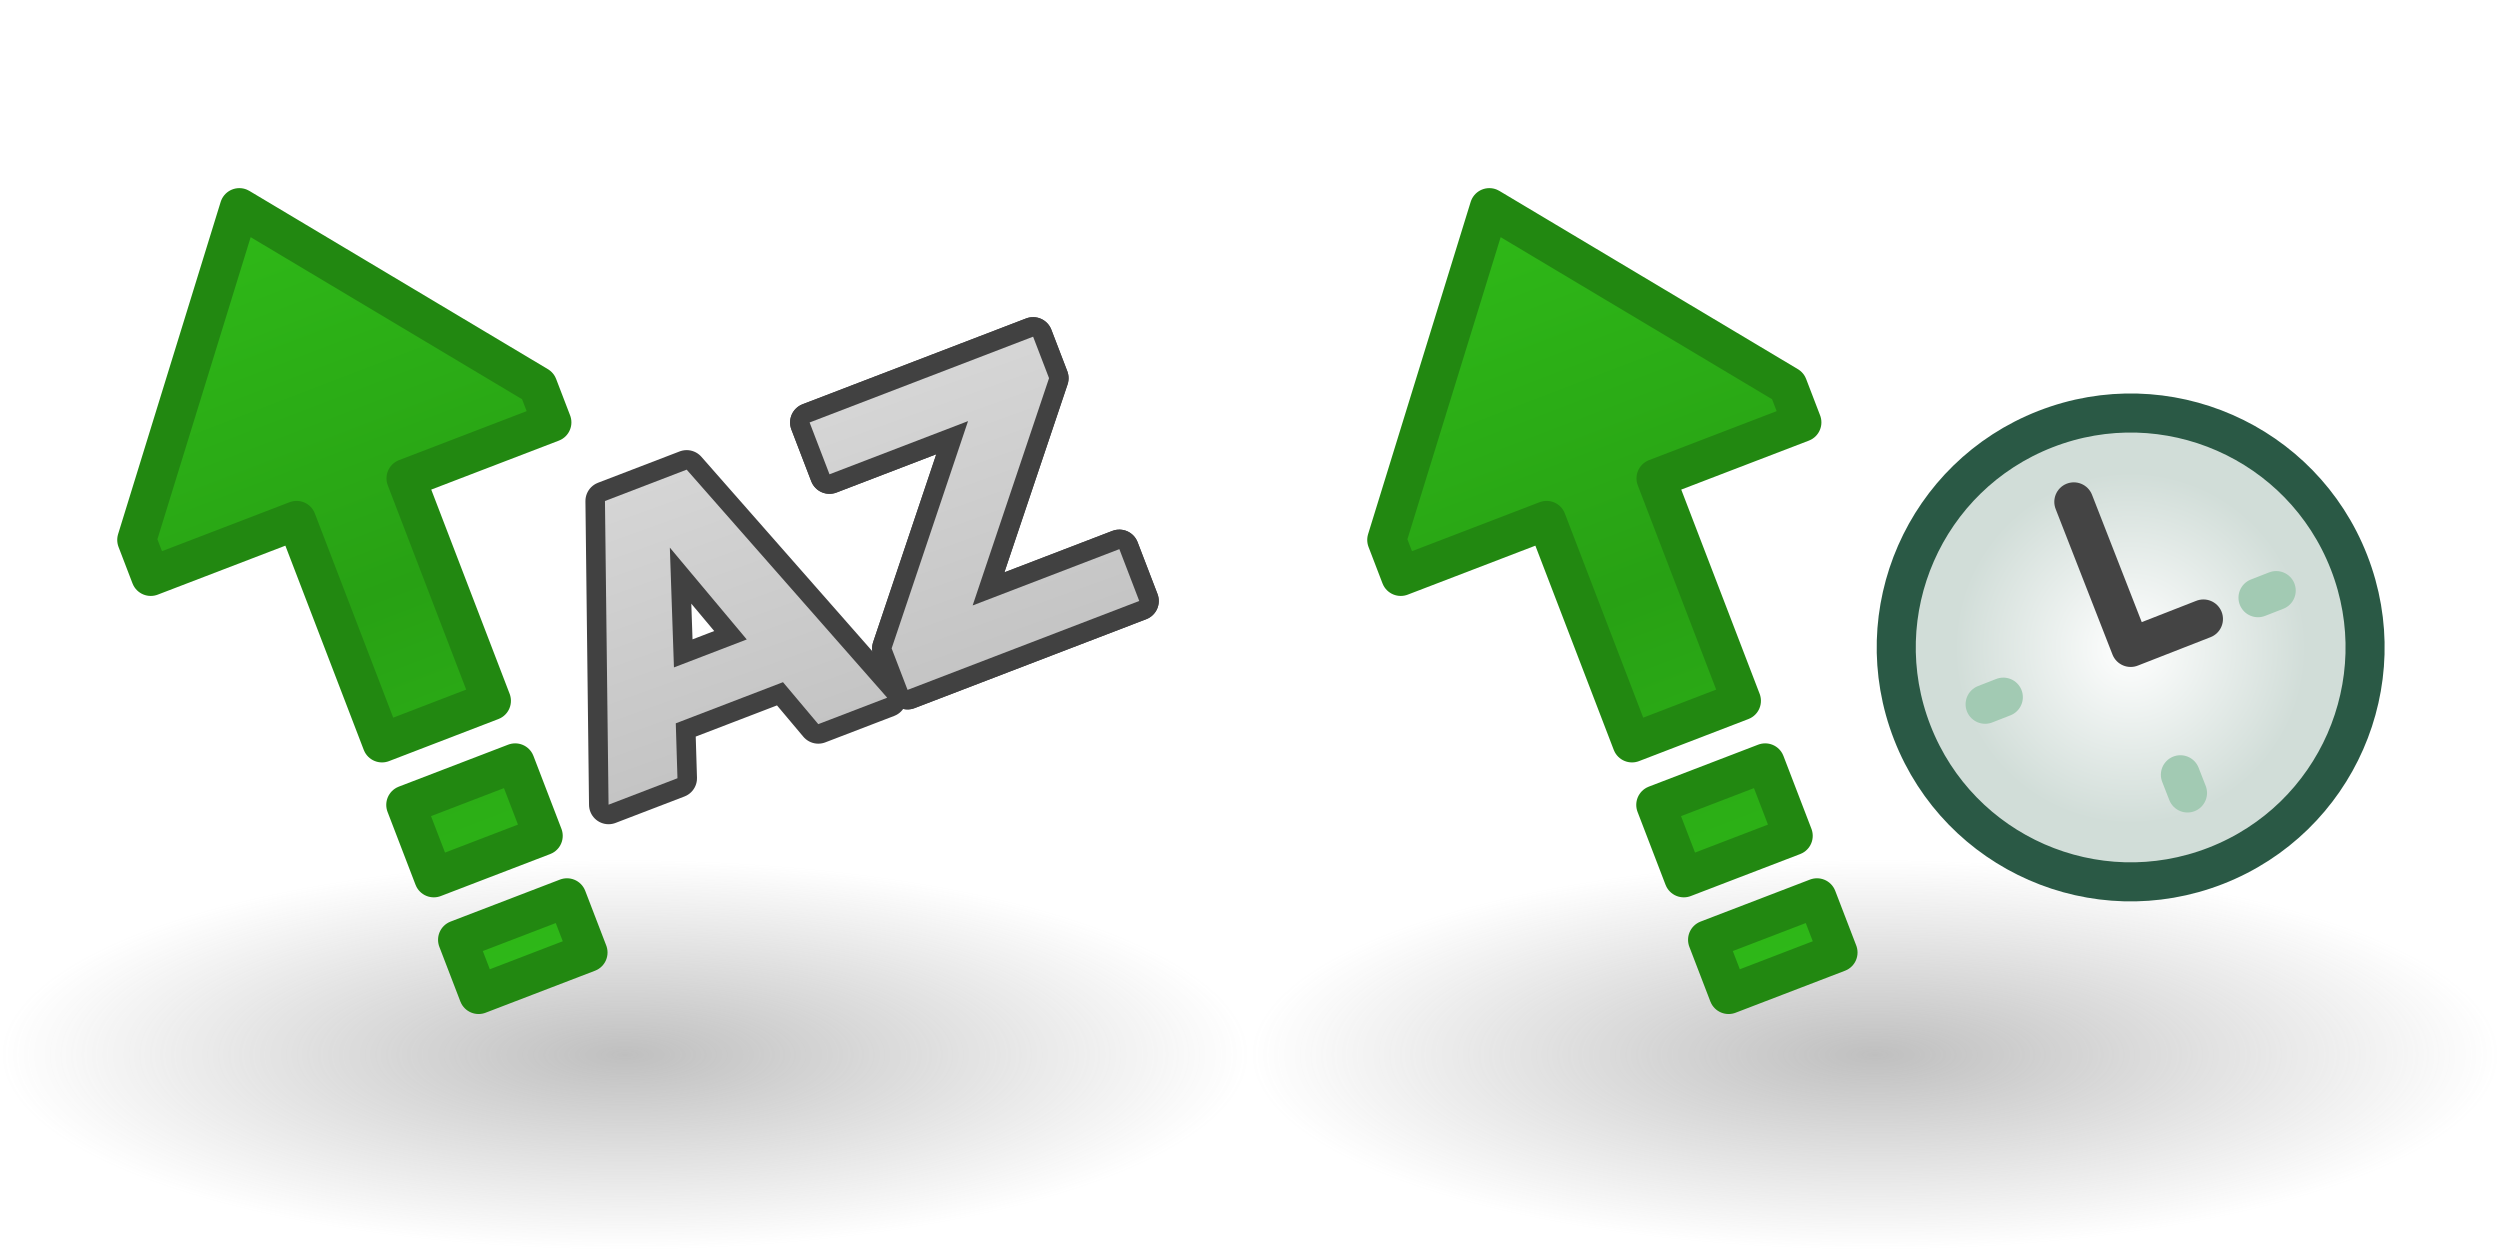
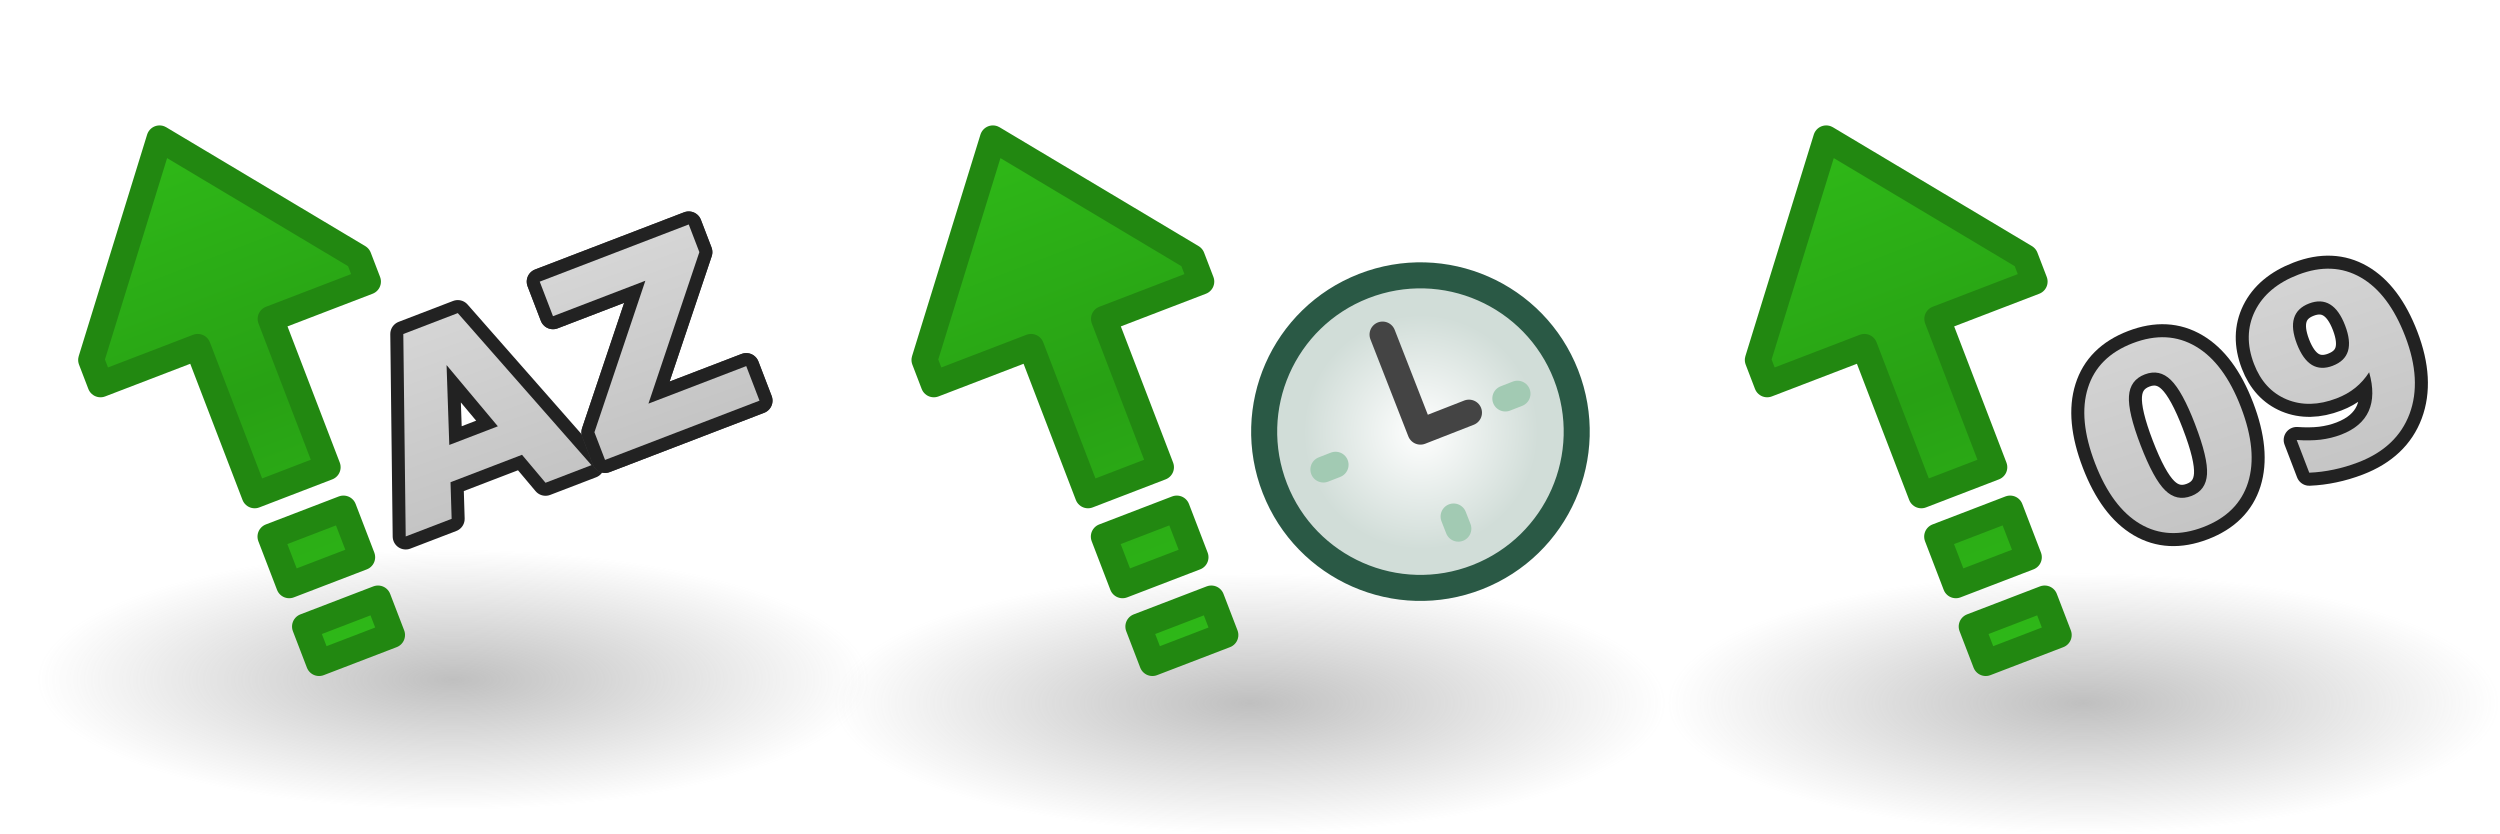
- <svg xmlns="http://www.w3.org/2000/svg" xmlns:xlink="http://www.w3.org/1999/xlink" width="64" height="32" id="svg2" version="1.1">
+ <svg xmlns="http://www.w3.org/2000/svg" xmlns:xlink="http://www.w3.org/1999/xlink" width="96" height="32" id="svg2" version="1.1">
  <defs id="defs4">
    <linearGradient id="linearGradient3801">
      <stop style="stop-color:#d6d6d6;stop-opacity:1;" offset="0" id="stop3803" />
      <stop style="stop-color:#c4c4c4;stop-opacity:1;" offset="1" id="stop3805" />
    </linearGradient>
    <linearGradient id="linearGradient5154">
      <stop style="stop-color:#2fba18;stop-opacity:1" offset="0" id="stop5156" />
      <stop id="stop5162" offset="0.5" style="stop-color:#28a114;stop-opacity:1;" />
      <stop style="stop-color:#2fba18;stop-opacity:1" offset="1" id="stop5158" />
    </linearGradient>
    <linearGradient id="linearGradient3592-9">
      <stop id="stop3594-6" style="stop-color:#777777;stop-opacity:0.467" offset="0" />
      <stop id="stop3596-3" style="stop-color:#777777;stop-opacity:0" offset="1" />
    </linearGradient>
-     <radialGradient r="16" fy="27" fx="16" cy="27" cx="16" gradientTransform="matrix(1,0,0,0.3125,-2.0019274e-4,1038.925)" gradientUnits="userSpaceOnUse" id="radialGradient3383" xlink:href="#linearGradient3592-9" />
    <linearGradient id="linearGradient5676-0">
      <stop id="stop5678-5" style="stop-color:#ffffff;stop-opacity:1" offset="0" />
      <stop id="stop5680-0" style="stop-color:#d1ddd8;stop-opacity:1" offset="1" />
    </linearGradient>
    <radialGradient xlink:href="#linearGradient5676-0" id="radialGradient5732" gradientUnits="userSpaceOnUse" gradientTransform="matrix(0.9315003,-0.3637407,0.3637407,0.9315003,-3410.491,2335.75)" cx="3689" cy="41" fx="3689" fy="41" r="4.5" />
-     <linearGradient xlink:href="#linearGradient5154" id="linearGradient3115" gradientUnits="userSpaceOnUse" gradientTransform="matrix(-0.9335804,0.3583679,-0.3583679,-0.9335804,414.4449,2022.416)" x1="27" y1="1077.362" x2="27" y2="1055.362" />
    <linearGradient xlink:href="#linearGradient3801" id="linearGradient3807" x1="19.908" y1="61.741" x2="19.749" y2="69.549" gradientUnits="userSpaceOnUse" />
    <linearGradient xlink:href="#linearGradient3801" id="linearGradient3831" gradientUnits="userSpaceOnUse" x1="26.825" y1="49.366" x2="26.666" y2="57.175" gradientTransform="matrix(0.9335804,-0.3583679,0.3583679,0.9335804,-13.08762,991.0855)" />
+     <linearGradient xlink:href="#linearGradient5154" id="linearGradient3027" gradientUnits="userSpaceOnUse" gradientTransform="matrix(-0.9335804,0.3583679,-0.3583679,-0.9335804,414.4449,2022.416)" x1="27" y1="1077.362" x2="27" y2="1055.362" />
+     <radialGradient xlink:href="#linearGradient3592-9" id="radialGradient3911" gradientUnits="userSpaceOnUse" gradientTransform="matrix(1,0,0,0.3124997,1.3998,1038.025)" cx="16" cy="27" fx="16" fy="27" r="16" />
+     <linearGradient xlink:href="#linearGradient3801" id="linearGradient3956" gradientUnits="userSpaceOnUse" gradientTransform="matrix(0.9335809,-0.3583677,0.3583681,0.9335799,-2.300039,0.2011584)" x1="-296.571" y1="993.038" x2="-296.996" y2="1002.515" />
+     <linearGradient xlink:href="#linearGradient3801" id="linearGradient3958" gradientUnits="userSpaceOnUse" gradientTransform="matrix(0.9335809,-0.3583677,0.3583681,0.9335799,-2.300039,0.2011584)" x1="-296.571" y1="993.038" x2="-296.996" y2="1002.515" />
  </defs>
  <g id="layer1" transform="translate(0,-1020.362)">
-     <path style="font-size:10px;font-style:normal;font-weight:bold;line-height:125%;letter-spacing:0px;word-spacing:0px;fill:none;stroke:#414141;stroke-width:1;stroke-linecap:round;stroke-linejoin:round;stroke-opacity:1;font-family:Sans;-inkscape-font-specification:Sans Bold" d="m 20.044,1037.826 -2.744,1.053 0.043,1.406 -1.764,0.677 -0.092,-7.774 2.092,-0.803 5.133,5.838 -1.764,0.677 -0.904,-1.075 m -2.791,-0.377 1.864,-0.716 -1.969,-2.351 0.105,3.067" id="path3799" />
+     <path style="font-size:10px;font-style:normal;font-weight:bold;line-height:125%;letter-spacing:0px;word-spacing:0px;fill:none;stroke:#222222;stroke-width:1;stroke-linecap:round;stroke-linejoin:round;stroke-opacity:1;font-family:Sans;-inkscape-font-specification:Sans Bold" d="m 20.044,1037.826 -2.744,1.053 0.043,1.406 -1.764,0.677 -0.092,-7.774 2.092,-0.803 5.133,5.838 -1.764,0.677 -0.904,-1.075 m -2.791,-0.377 1.864,-0.716 -1.969,-2.351 0.105,3.067" id="path3799" />
    <path id="path5747" d="m 20.044,1037.826 -2.744,1.053 0.043,1.406 -1.764,0.677 -0.092,-7.774 2.092,-0.803 5.133,5.838 -1.764,0.677 -0.904,-1.075 m -2.791,-0.377 1.864,-0.716 -1.969,-2.351 0.105,3.067" style="font-size:10px;font-style:normal;font-weight:bold;line-height:125%;letter-spacing:0px;word-spacing:0px;fill:url(#linearGradient3831);fill-opacity:1;stroke:none;font-family:Sans;-inkscape-font-specification:Sans Bold" />
-     <g id="g3793" style="font-size:10px;font-style:normal;font-weight:bold;line-height:125%;letter-spacing:0px;word-spacing:0px;fill:none;fill-opacity:1;stroke:#414141;font-family:Sans;-inkscape-font-specification:Sans Bold;stroke-opacity:1;stroke-linecap:round;stroke-linejoin:round" transform="matrix(0.9335804,-0.3583679,0.3583679,0.9335804,-11.0647,977.0542)">
-       <path id="path3795" d="m 10.284,61.921 6.128,0 0,1.138 -3.911,4.731 4.023,0 0,1.421 -6.353,0 0,-1.138 3.911,-4.731 -3.799,0 0,-1.421" style="fill:none;fill-opacity:1;stroke:#414141;stroke-opacity:1;stroke-linecap:round;stroke-linejoin:round" />
-       <path style="fill:none;stroke:#414141;stroke-opacity:1;stroke-linecap:round;stroke-linejoin:round" d="m 10.284,61.921 6.128,0 0,1.138 -3.911,4.731 4.023,0 0,1.421 -6.353,0 0,-1.138 3.911,-4.731 -3.799,0 0,-1.421" id="path3797" />
+     <g id="g3793" style="font-size:10px;font-style:normal;font-weight:bold;line-height:125%;letter-spacing:0px;word-spacing:0px;fill:none;stroke:#414141;stroke-linecap:round;stroke-linejoin:round;stroke-opacity:1;font-family:Sans;-inkscape-font-specification:Sans Bold" transform="matrix(0.9335804,-0.3583679,0.3583679,0.9335804,-11.0647,977.0542)">
+       <path id="path3795" d="m 10.284,61.921 6.128,0 0,1.138 -3.911,4.731 4.023,0 0,1.421 -6.353,0 0,-1.138 3.911,-4.731 -3.799,0 0,-1.421" style="fill:none;stroke:#414141;stroke-linecap:round;stroke-linejoin:round;stroke-opacity:1" />
+       <path style="fill:none;stroke:#222222;stroke-linecap:round;stroke-linejoin:round;stroke-opacity:1" d="m 10.284,61.921 6.128,0 0,1.138 -3.911,4.731 4.023,0 0,1.421 -6.353,0 0,-1.138 3.911,-4.731 -3.799,0 0,-1.421" id="path3797" />
    </g>
-     <rect width="32" height="10" x="0" y="1042.362" id="use5574" style="fill:url(#radialGradient3383);fill-opacity:1;fill-rule:evenodd;stroke:none" />
-     <path id="path5287" d="m 14.515,1043.346 0.538,1.4 -2.801,1.075 -0.538,-1.4 z m -1.326,-3.454 0.717,1.867 -2.801,1.075 -0.717,-1.867 z m -3.41,-0.512 -2.186,-5.695 -3.734,1.433 -0.358,-0.934 2.626,-8.506 7.643,4.564 0.358,0.933 -3.734,1.433 2.186,5.695 z" style="fill:url(#linearGradient3115);fill-opacity:1;stroke:#228811;stroke-width:1px;stroke-linecap:butt;stroke-linejoin:round;stroke-opacity:1" />
-     <use x="0" y="0" xlink:href="#use5574" id="use5331" transform="translate(32,0)" width="64" height="32" />
+     <rect width="32" height="10" x="1.4" y="1041.462" id="use5574" style="fill:url(#radialGradient3911);fill-opacity:1;fill-rule:evenodd;stroke:none" />
+     <path id="path5287" d="m 14.515,1043.346 0.538,1.4 -2.801,1.075 -0.538,-1.4 z m -1.326,-3.454 0.717,1.867 -2.801,1.075 -0.717,-1.867 z m -3.41,-0.512 -2.186,-5.695 -3.734,1.433 -0.358,-0.934 2.626,-8.506 7.643,4.564 0.358,0.933 -3.734,1.433 2.186,5.695 z" style="fill:url(#linearGradient3027);fill-opacity:1;stroke:#228811;stroke-width:1px;stroke-linecap:butt;stroke-linejoin:round;stroke-opacity:1" />
+     <use x="0" y="0" xlink:href="#use5574" id="use5331" transform="matrix(1,0,0,1.000001,30.6,0.8988413)" width="64" height="32" />
    <use x="0" y="0" xlink:href="#path5287" id="use5333" transform="translate(32,0)" width="64" height="32" />
    <g id="g5725" transform="translate(13.81803,4.834015)">
      <path style="fill:url(#radialGradient5732);fill-opacity:1;stroke:#2a5945;stroke-width:1;stroke-linecap:round;stroke-linejoin:round;stroke-opacity:1" id="path10552" d="m 46.316,1029.92 a 6,6 0 0 1 -11.178,4.365 6,6 0 1 1 11.178,-4.365 z" />
      <path style="fill:none;stroke:#444444;stroke-width:1px;stroke-linecap:round;stroke-linejoin:round;stroke-opacity:1" id="path10554" d="m 39.272,1028.376 1.455,3.726 1.863,-0.728" />
      <path style="fill:none;stroke:#a2cab3;stroke-width:1px;stroke-linecap:round;stroke-linejoin:round;stroke-opacity:1" id="path10556" d="m 37.001,1033.557 0.466,-0.182" />
      <path style="fill:none;stroke:#a2cab3;stroke-width:1px;stroke-linecap:round;stroke-linejoin:round;stroke-opacity:1" id="path10558" d="m 43.987,1030.829 0.466,-0.182" />
      <path style="fill:none;stroke:#a2cab3;stroke-width:1px;stroke-linecap:round;stroke-linejoin:round;stroke-opacity:1" id="path10560" d="M 42.182,1035.828 42,1035.362" />
    </g>
    <text xml:space="preserve" style="font-size:40px;font-style:normal;font-weight:normal;line-height:125%;letter-spacing:0px;word-spacing:0px;fill:#000000;fill-opacity:1;stroke:none;font-family:Sans" x="1.375" y="40.25" id="text5734" transform="translate(0,1020.362)">
      <tspan id="tspan5736" x="1.375" y="40.25" />
    </text>
    <g transform="matrix(0.9335804,-0.3583679,0.3583679,0.9335804,-11.0647,977.0542)" style="font-size:10px;font-style:normal;font-weight:bold;line-height:125%;letter-spacing:0px;word-spacing:0px;fill:#000000;fill-opacity:1;stroke:none;font-family:Sans;-inkscape-font-specification:Sans Bold" id="text5742">
      <path style="fill:url(#linearGradient3807);fill-opacity:1" d="m 10.284,61.921 6.128,0 0,1.138 -3.911,4.731 4.023,0 0,1.421 -6.353,0 0,-1.138 3.911,-4.731 -3.799,0 0,-1.421" id="path5750" />
      <path id="path3781" d="m 10.284,61.921 6.128,0 0,1.138 -3.911,4.731 4.023,0 0,1.421 -6.353,0 0,-1.138 3.911,-4.731 -3.799,0 0,-1.421" style="fill:none" />
    </g>
+     <use x="0" y="0" xlink:href="#use5574" id="use3021" transform="matrix(1,0,0,1.000001,62.6,0.8988413)" width="64" height="32" />
+     <use x="0" y="0" xlink:href="#path5287" id="use3023" transform="translate(64,0)" width="64" height="32" />
+     <g id="g3948" transform="translate(1.785e-4,0.09952689)">
+       <path d="m 84.293,1036.559 c -0.327,-0.851 -0.637,-1.419 -0.931,-1.703 -0.292,-0.289 -0.627,-0.361 -1.004,-0.216 -0.377,0.145 -0.579,0.423 -0.606,0.834 -0.028,0.408 0.121,1.038 0.448,1.889 0.33,0.86 0.643,1.435 0.94,1.726 0.296,0.291 0.633,0.364 1.01,0.219 0.374,-0.143 0.574,-0.422 0.599,-0.837 0.026,-0.414 -0.126,-1.052 -0.457,-1.912 m 1.76,-0.66 c 0.433,1.127 0.524,2.091 0.273,2.892 -0.252,0.797 -0.824,1.368 -1.718,1.711 -0.897,0.344 -1.705,0.304 -2.426,-0.12 -0.722,-0.427 -1.299,-1.205 -1.732,-2.332 -0.434,-1.131 -0.525,-2.095 -0.273,-2.892 0.251,-0.8 0.824,-1.373 1.721,-1.717 0.893,-0.343 1.701,-0.301 2.423,0.126 0.721,0.424 1.298,1.202 1.732,2.332" style="font-size:10px;font-style:normal;font-weight:bold;line-height:125%;letter-spacing:0px;word-spacing:0px;fill:#000000;fill-opacity:1;stroke:#222222;stroke-width:1;stroke-opacity:1;font-family:Sans;-inkscape-font-specification:Sans Bold" id="path3930" />
+       <path d="m 84.293,1036.559 c -0.327,-0.851 -0.637,-1.419 -0.931,-1.703 -0.292,-0.289 -0.627,-0.361 -1.004,-0.216 -0.377,0.145 -0.579,0.423 -0.606,0.834 -0.028,0.408 0.121,1.038 0.448,1.889 0.33,0.86 0.643,1.435 0.94,1.726 0.296,0.291 0.633,0.364 1.01,0.219 0.374,-0.143 0.574,-0.422 0.599,-0.837 0.026,-0.414 -0.126,-1.052 -0.457,-1.912 m 1.76,-0.66 c 0.433,1.127 0.524,2.091 0.273,2.892 -0.252,0.797 -0.824,1.368 -1.718,1.711 -0.897,0.344 -1.705,0.304 -2.426,-0.12 -0.722,-0.427 -1.299,-1.204 -1.732,-2.332 -0.434,-1.131 -0.525,-2.095 -0.273,-2.892 0.251,-0.8 0.824,-1.373 1.721,-1.717 0.893,-0.343 1.701,-0.301 2.423,0.126 0.721,0.424 1.298,1.202 1.732,2.332" style="font-size:10px;font-style:normal;font-weight:bold;line-height:125%;letter-spacing:0px;word-spacing:0px;fill:url(#linearGradient3956);fill-opacity:1;stroke:none;font-family:Sans;-inkscape-font-specification:Sans Bold" id="path3920" />
+     </g>
+     <g id="g3952" transform="translate(2.3377e-4,-0.1004731)">
+       <path d="m 88.193,1037.358 c 0.33,0.023 0.635,0.02 0.916,-0.012 0.28,-0.034 0.544,-0.099 0.793,-0.195 0.523,-0.201 0.875,-0.501 1.055,-0.902 0.18,-0.404 0.186,-0.901 0.018,-1.492 -0.148,0.231 -0.325,0.43 -0.53,0.596 -0.205,0.166 -0.444,0.301 -0.718,0.406 -0.696,0.267 -1.336,0.281 -1.919,0.041 -0.582,-0.244 -1,-0.697 -1.254,-1.36 -0.281,-0.732 -0.269,-1.41 0.036,-2.033 0.308,-0.624 0.862,-1.089 1.661,-1.396 0.887,-0.341 1.689,-0.305 2.405,0.107 0.716,0.412 1.284,1.165 1.704,2.259 0.432,1.125 0.487,2.118 0.166,2.98 -0.322,0.86 -0.979,1.479 -1.969,1.86 -0.319,0.122 -0.634,0.215 -0.944,0.279 -0.309,0.066 -0.622,0.106 -0.938,0.119 z m 1.39,-2.85 c 0.307,-0.118 0.5,-0.305 0.579,-0.562 0.078,-0.26 0.041,-0.589 -0.112,-0.987 -0.152,-0.395 -0.343,-0.663 -0.575,-0.804 -0.232,-0.141 -0.501,-0.153 -0.808,-0.035 -0.307,0.118 -0.499,0.307 -0.577,0.567 -0.078,0.26 -0.041,0.588 0.11,0.983 0.153,0.398 0.345,0.668 0.577,0.809 0.231,0.138 0.5,0.148 0.807,0.03" style="font-size:10px;font-style:normal;font-weight:bold;line-height:125%;letter-spacing:0px;word-spacing:0px;fill:#000000;fill-opacity:1;stroke:#222222;stroke-width:1;stroke-linecap:round;stroke-linejoin:round;stroke-miterlimit:4;stroke-opacity:1;stroke-dasharray:none;font-family:Sans;-inkscape-font-specification:Sans Bold" id="path3932" />
+       <path d="m 88.676,1038.616 -0.483,-1.258 c 0.33,0.023 0.635,0.02 0.916,-0.012 0.28,-0.035 0.544,-0.099 0.793,-0.195 0.523,-0.201 0.874,-0.501 1.055,-0.902 0.18,-0.404 0.186,-0.901 0.018,-1.492 -0.148,0.231 -0.325,0.43 -0.53,0.596 -0.205,0.166 -0.444,0.301 -0.718,0.406 -0.696,0.267 -1.336,0.281 -1.919,0.041 -0.582,-0.244 -1,-0.697 -1.254,-1.36 -0.281,-0.732 -0.269,-1.41 0.036,-2.033 0.308,-0.624 0.862,-1.089 1.661,-1.396 0.887,-0.341 1.689,-0.305 2.405,0.107 0.716,0.412 1.284,1.165 1.704,2.259 0.432,1.124 0.487,2.118 0.166,2.98 -0.322,0.859 -0.979,1.479 -1.969,1.859 -0.319,0.122 -0.634,0.215 -0.944,0.279 -0.309,0.066 -0.622,0.106 -0.937,0.119 m 0.907,-4.109 c 0.307,-0.118 0.5,-0.305 0.579,-0.562 0.078,-0.26 0.041,-0.589 -0.112,-0.987 -0.152,-0.395 -0.343,-0.663 -0.575,-0.804 -0.232,-0.141 -0.501,-0.153 -0.808,-0.035 -0.307,0.118 -0.499,0.307 -0.577,0.567 -0.078,0.26 -0.041,0.588 0.11,0.983 0.153,0.398 0.345,0.668 0.577,0.809 0.231,0.138 0.5,0.148 0.807,0.03" style="font-size:10px;font-style:normal;font-weight:bold;line-height:125%;letter-spacing:0px;word-spacing:0px;fill:url(#linearGradient3958);fill-opacity:1;stroke:none;font-family:Sans;-inkscape-font-specification:Sans Bold" id="path3922" />
+     </g>
  </g>
</svg>
